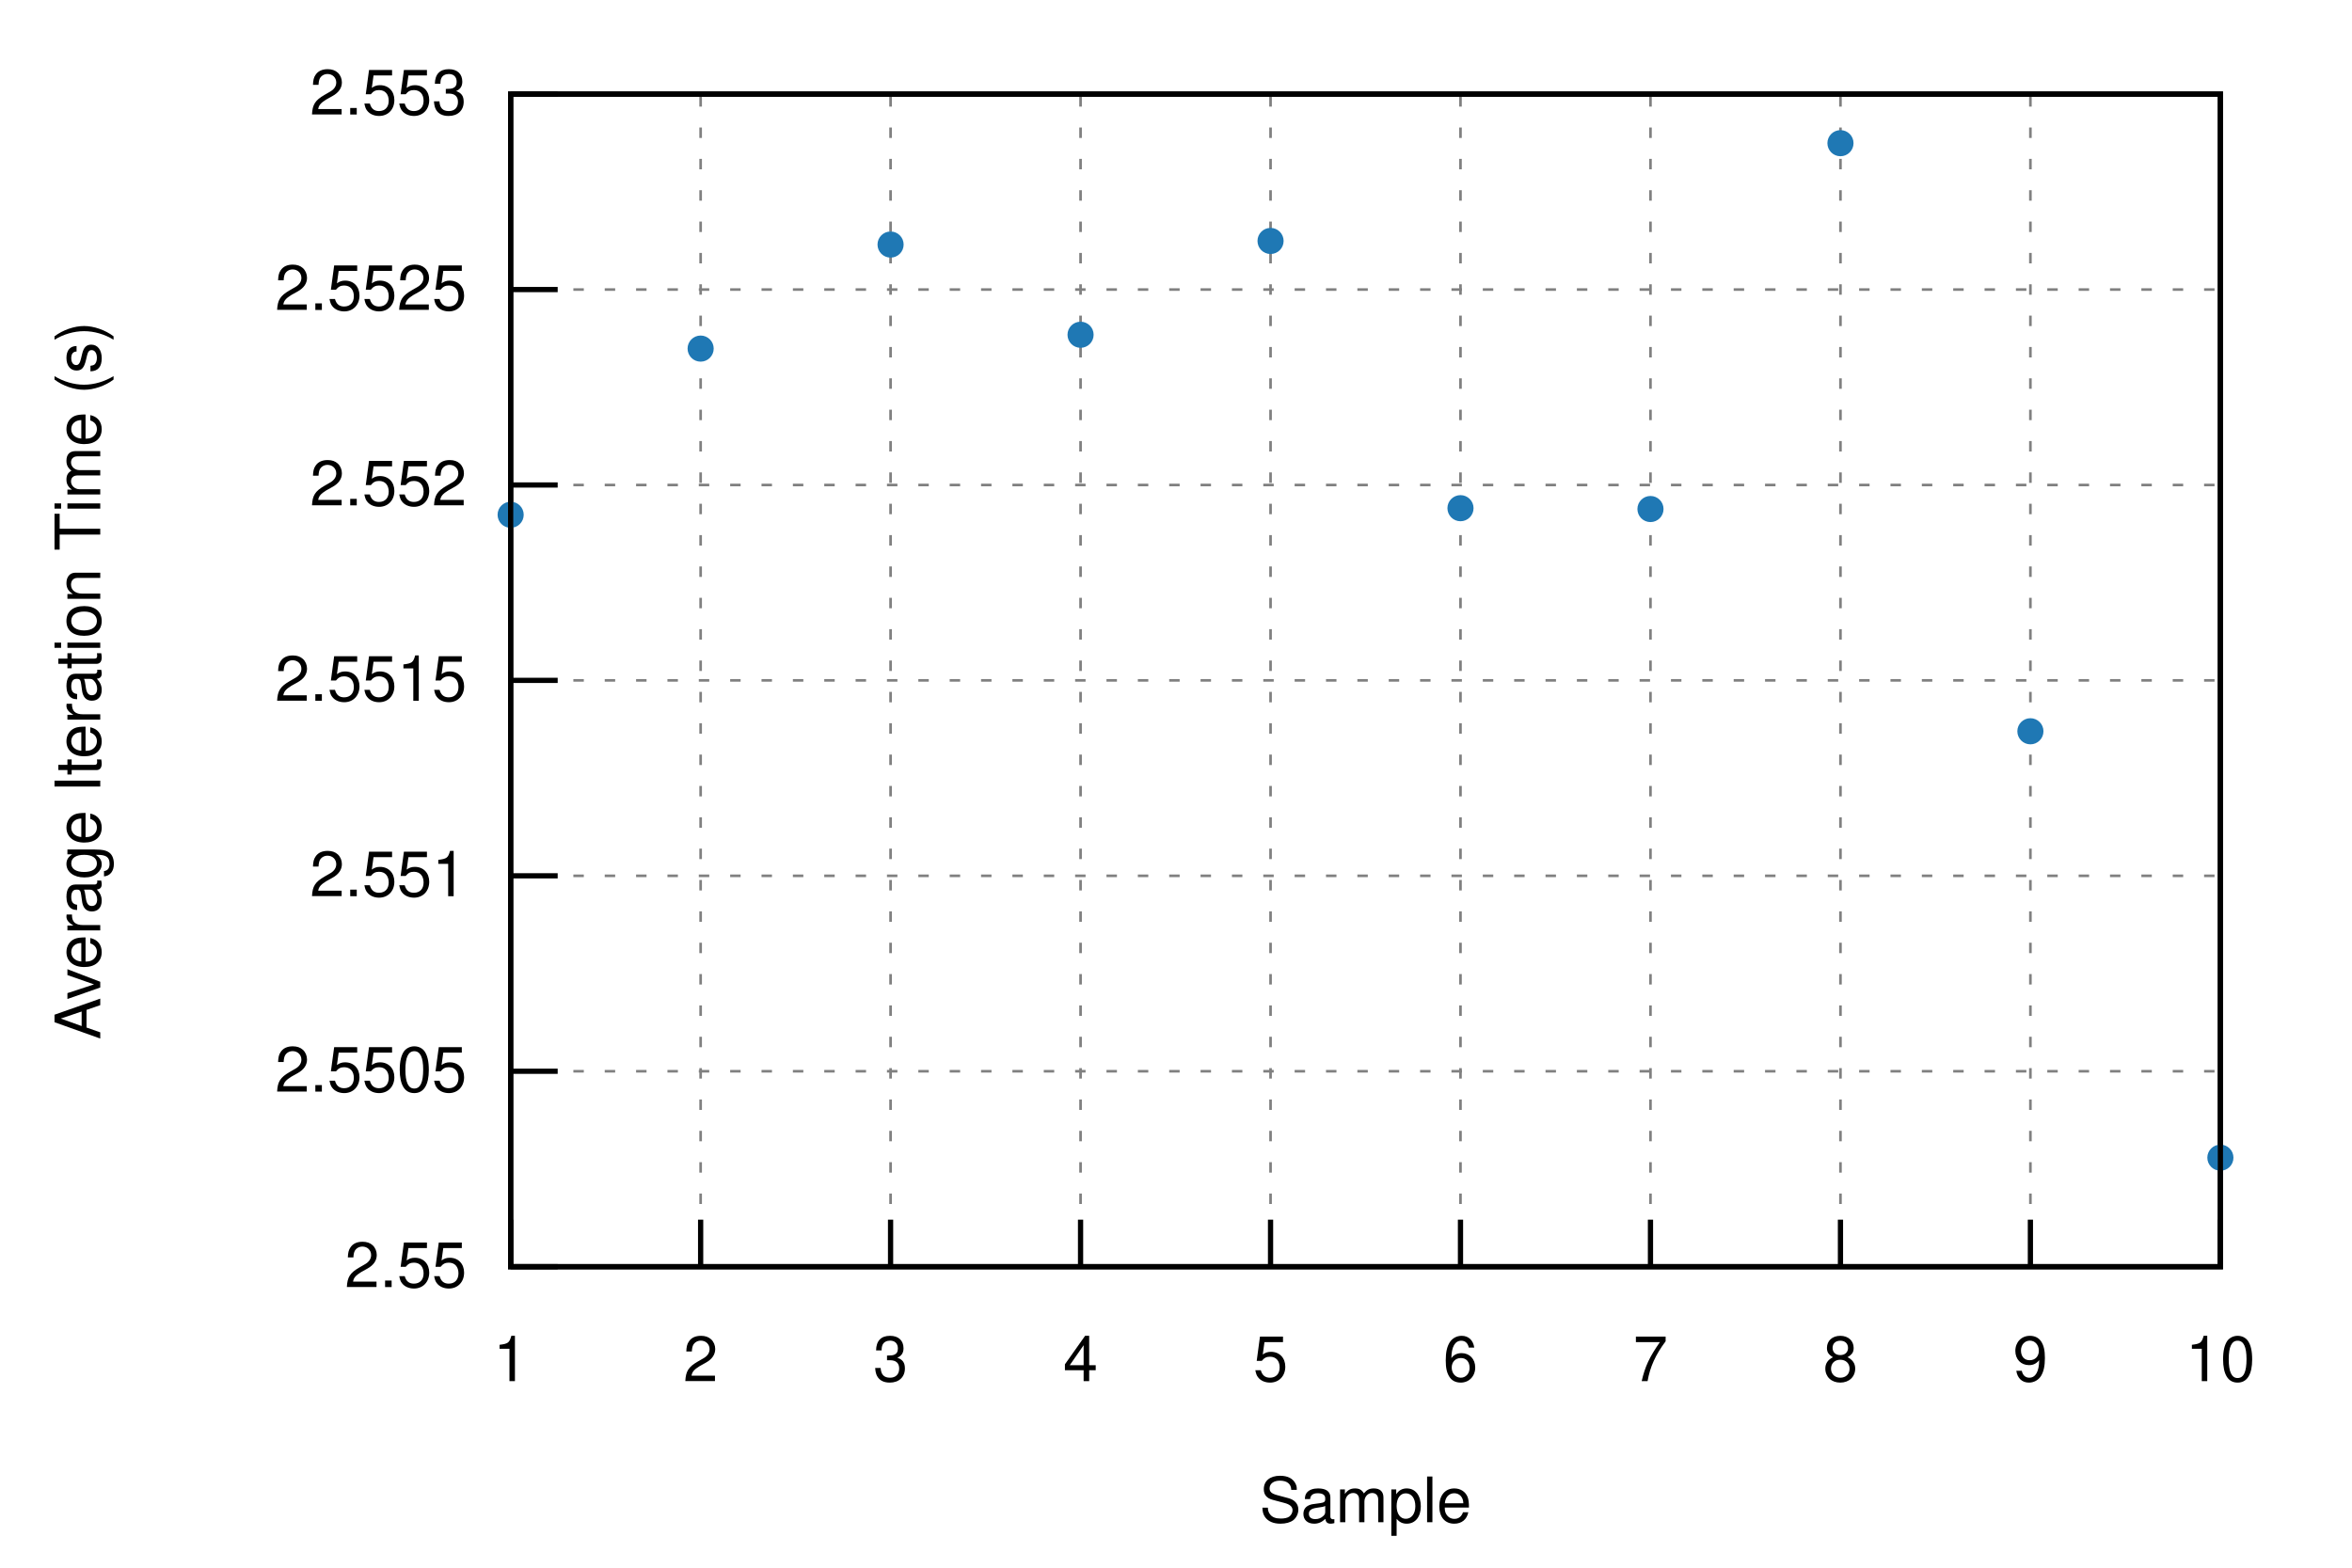
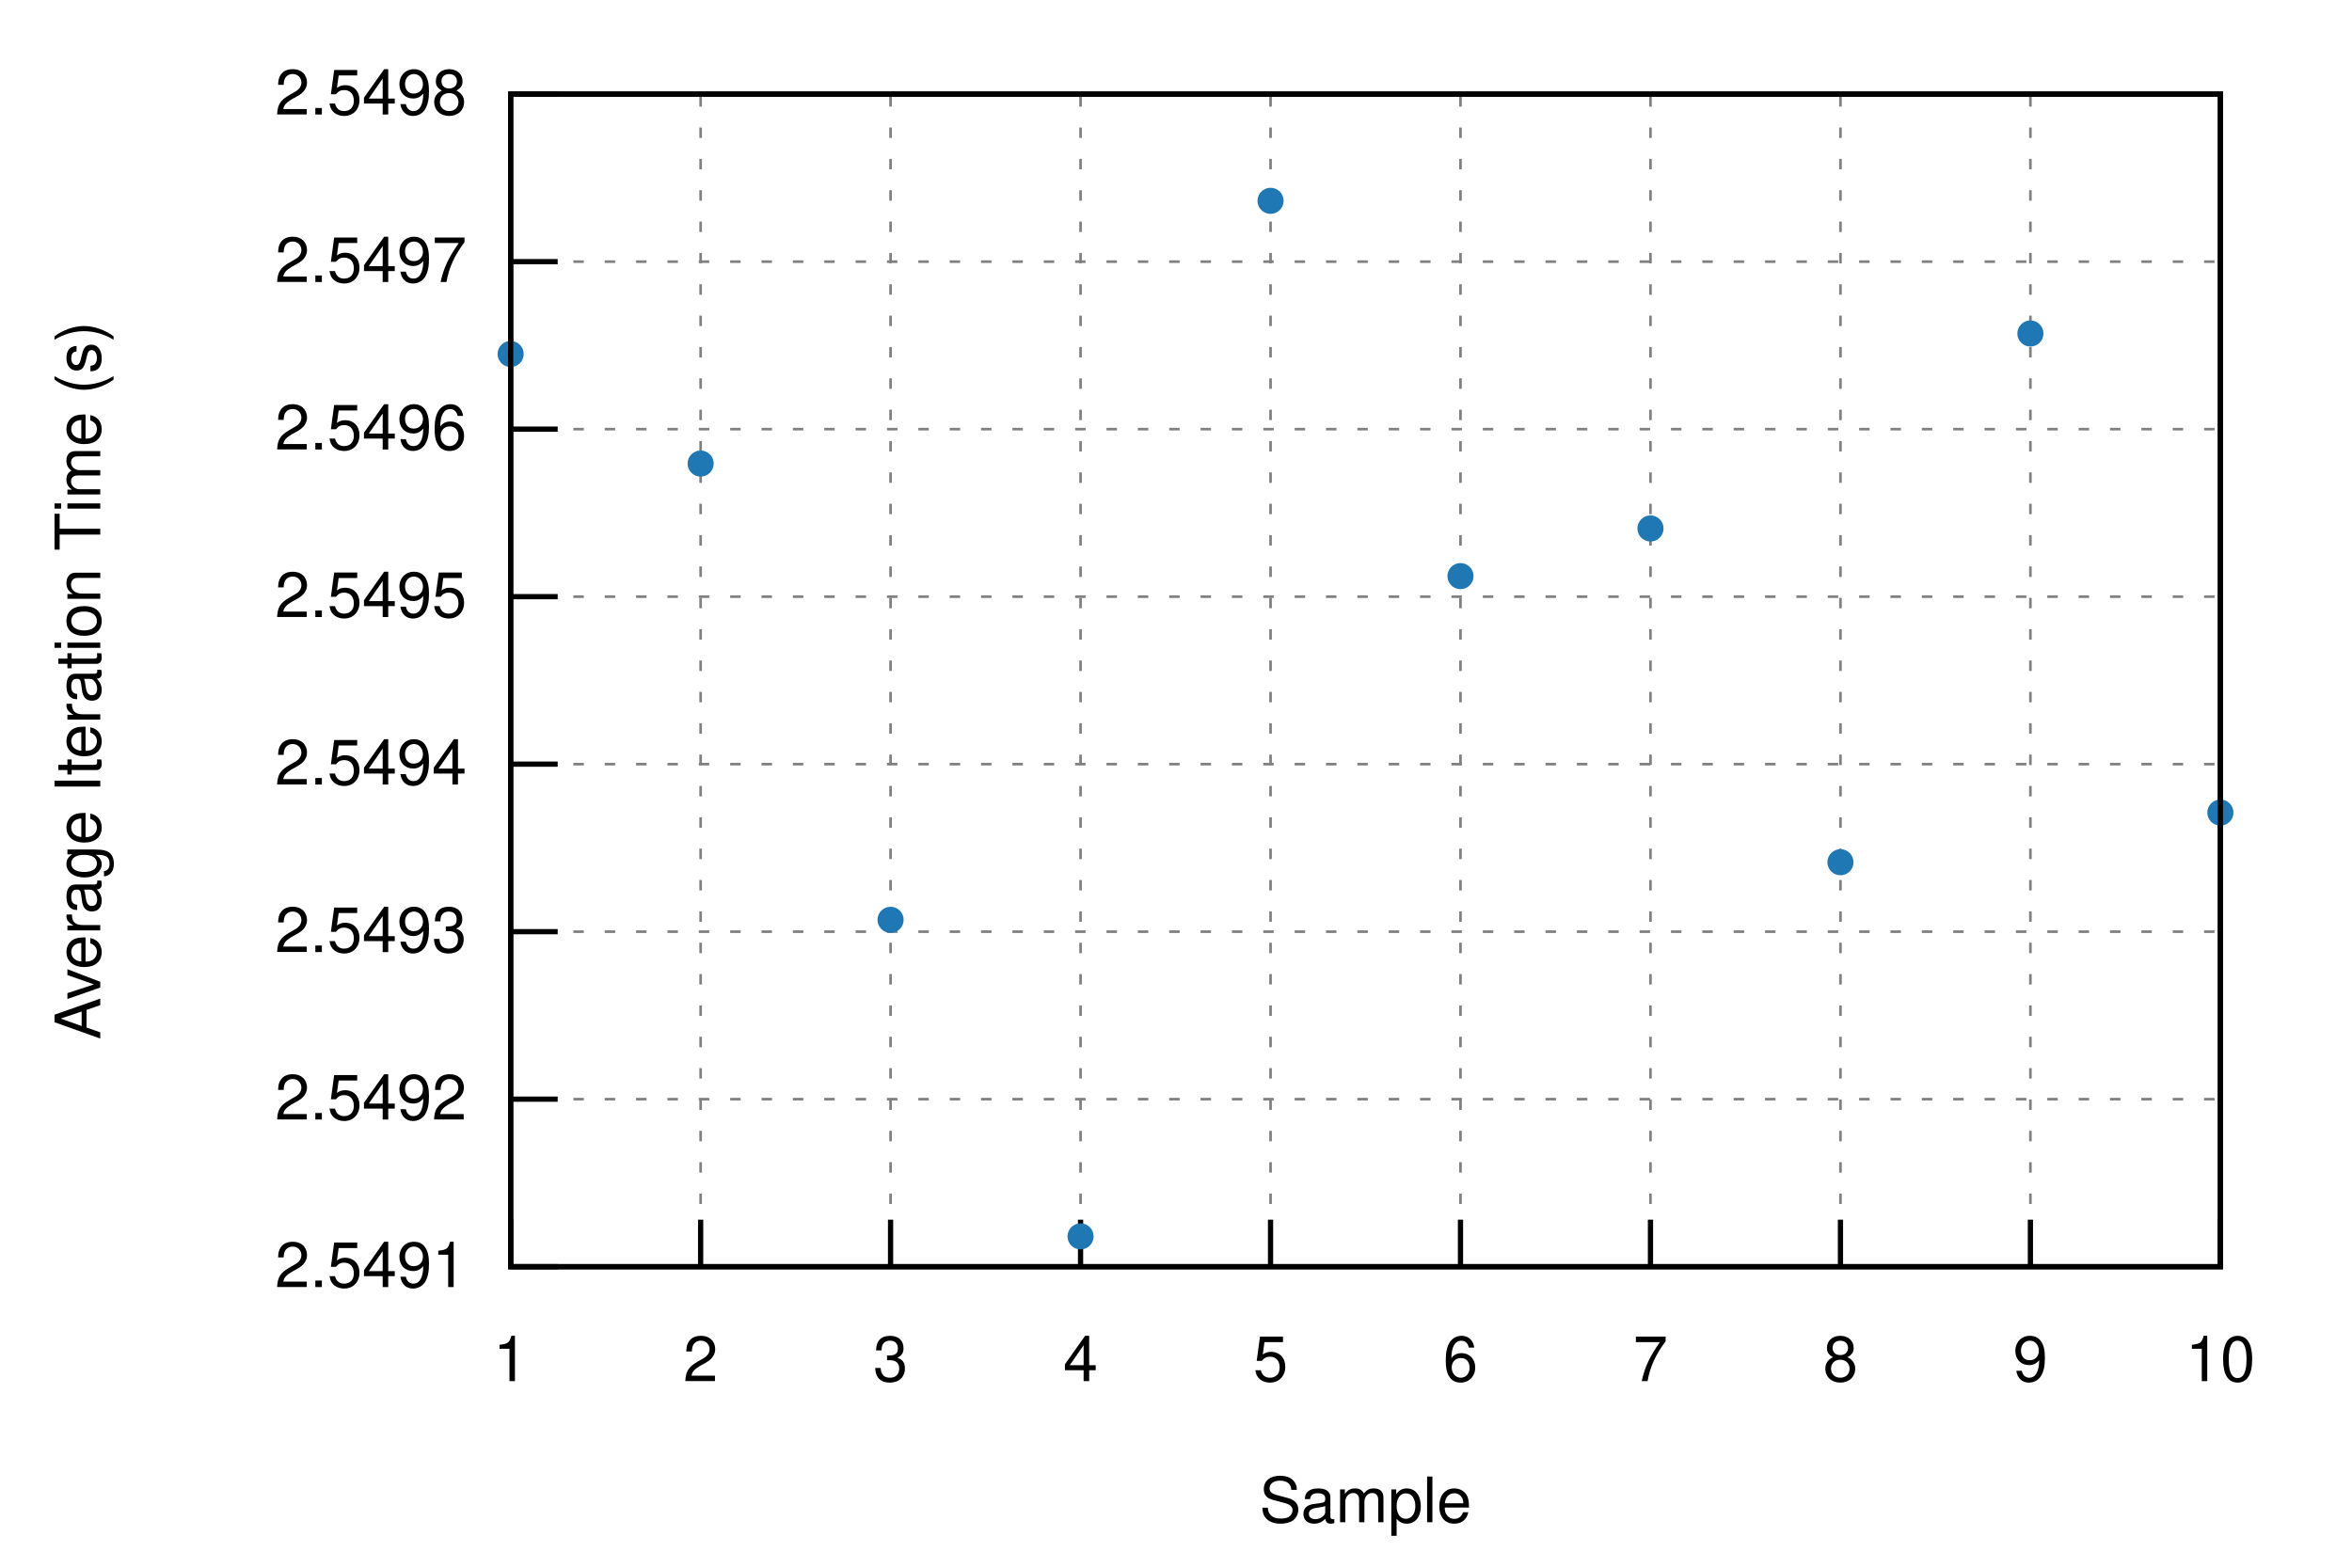
<svg xmlns="http://www.w3.org/2000/svg" xmlns:xlink="http://www.w3.org/1999/xlink" viewBox="0 0 450 300">
  <g id="gnuplot_canvas">
    <rect x="0" y="0" width="450" height="300" fill="none" />
    <defs>
      <circle id="gpDot" r="0.5" stroke-width="0.5" stroke="currentColor" />
      <path id="gpPt0" stroke-width="0.222" stroke="currentColor" d="M-1,0 h2 M0,-1 v2" />
      <path id="gpPt1" stroke-width="0.222" stroke="currentColor" d="M-1,-1 L1,1 M1,-1 L-1,1" />
      <path id="gpPt2" stroke-width="0.222" stroke="currentColor" d="M-1,0 L1,0 M0,-1 L0,1 M-1,-1 L1,1 M-1,1 L1,-1" />
      <rect id="gpPt3" stroke-width="0.222" stroke="currentColor" x="-1" y="-1" width="2" height="2" />
      <rect id="gpPt4" stroke-width="0.222" stroke="currentColor" fill="currentColor" x="-1" y="-1" width="2" height="2" />
      <circle id="gpPt5" stroke-width="0.222" stroke="currentColor" cx="0" cy="0" r="1" />
      <use xlink:href="#gpPt5" id="gpPt6" fill="currentColor" stroke="none" />
      <path id="gpPt7" stroke-width="0.222" stroke="currentColor" d="M0,-1.33 L-1.33,0.67 L1.33,0.67 z" />
      <use xlink:href="#gpPt7" id="gpPt8" fill="currentColor" stroke="none" />
      <use xlink:href="#gpPt7" id="gpPt9" stroke="currentColor" transform="rotate(180)" />
      <use xlink:href="#gpPt9" id="gpPt10" fill="currentColor" stroke="none" />
      <use xlink:href="#gpPt3" id="gpPt11" stroke="currentColor" transform="rotate(45)" />
      <use xlink:href="#gpPt11" id="gpPt12" fill="currentColor" stroke="none" />
      <path id="gpPt13" stroke-width="0.222" stroke="currentColor" d="M0,1.330 L1.265,0.411 L0.782,-1.067 L-0.782,-1.076 L-1.265,0.411 z" />
      <use xlink:href="#gpPt13" id="gpPt14" fill="currentColor" stroke="none" />
      <filter id="textbox" filterUnits="objectBoundingBox" x="0" y="0" height="1" width="1">
        <feFlood flood-color="white" flood-opacity="1" result="bgnd" />
        <feComposite in="SourceGraphic" in2="bgnd" operator="atop" />
      </filter>
      <filter id="greybox" filterUnits="objectBoundingBox" x="0" y="0" height="1" width="1">
        <feFlood flood-color="lightgrey" flood-opacity="1" result="grey" />
        <feComposite in="SourceGraphic" in2="grey" operator="atop" />
      </filter>
    </defs>
    <g fill="none" color="white" stroke="currentColor" stroke-width="1.00" stroke-linecap="butt" stroke-linejoin="miter">
</g>
    <g fill="none" color="black" stroke="currentColor" stroke-width="1.00" stroke-linecap="butt" stroke-linejoin="miter">
</g>
    <g fill="none" color="black" stroke="black" stroke-width="0.50" stroke-linecap="butt" stroke-linejoin="miter">
</g>
    <g fill="none" color="gray" stroke="currentColor" stroke-width="0.50" stroke-linecap="butt" stroke-linejoin="miter">
      <path stroke="gray" stroke-dasharray="2,4" class="gridline" d="M97.70,242.40 L424.82,242.40  " />
    </g>
    <g fill="none" color="gray" stroke="gray" stroke-width="1.00" stroke-linecap="butt" stroke-linejoin="miter">
</g>
    <g fill="none" color="black" stroke="currentColor" stroke-width="1.00" stroke-linecap="butt" stroke-linejoin="miter">
      <path stroke="black" d="M97.70,242.40 L106.70,242.40  " />
      <g transform="translate(89.31,246.30)" stroke="none" fill="black" font-family="Helvetica" font-size="12.00" text-anchor="end">
        <text>
-           <tspan font-family="Helvetica"> 2.55</tspan>
-         </text>
-       </g>
-     </g>
-     <g fill="none" color="black" stroke="currentColor" stroke-width="1.00" stroke-linecap="butt" stroke-linejoin="miter">
- </g>
-     <g fill="none" color="black" stroke="black" stroke-width="0.50" stroke-linecap="butt" stroke-linejoin="miter">
- </g>
-     <g fill="none" color="gray" stroke="currentColor" stroke-width="0.50" stroke-linecap="butt" stroke-linejoin="miter">
-       <path stroke="gray" stroke-dasharray="2,4" class="gridline" d="M97.70,205.00 L424.82,205.00  " />
-     </g>
-     <g fill="none" color="gray" stroke="gray" stroke-width="1.00" stroke-linecap="butt" stroke-linejoin="miter">
- </g>
-     <g fill="none" color="black" stroke="currentColor" stroke-width="1.00" stroke-linecap="butt" stroke-linejoin="miter">
-       <path stroke="black" d="M97.70,205.00 L106.70,205.00  " />
-       <g transform="translate(89.31,208.90)" stroke="none" fill="black" font-family="Helvetica" font-size="12.00" text-anchor="end">
-         <text>
-           <tspan font-family="Helvetica"> 2.5505</tspan>
-         </text>
-       </g>
-     </g>
-     <g fill="none" color="black" stroke="currentColor" stroke-width="1.00" stroke-linecap="butt" stroke-linejoin="miter">
- </g>
-     <g fill="none" color="black" stroke="black" stroke-width="0.50" stroke-linecap="butt" stroke-linejoin="miter">
- </g>
-     <g fill="none" color="gray" stroke="currentColor" stroke-width="0.50" stroke-linecap="butt" stroke-linejoin="miter">
-       <path stroke="gray" stroke-dasharray="2,4" class="gridline" d="M97.70,167.60 L424.82,167.60  " />
-     </g>
-     <g fill="none" color="gray" stroke="gray" stroke-width="1.00" stroke-linecap="butt" stroke-linejoin="miter">
- </g>
-     <g fill="none" color="black" stroke="currentColor" stroke-width="1.00" stroke-linecap="butt" stroke-linejoin="miter">
-       <path stroke="black" d="M97.70,167.60 L106.70,167.60  " />
-       <g transform="translate(89.31,171.50)" stroke="none" fill="black" font-family="Helvetica" font-size="12.00" text-anchor="end">
-         <text>
-           <tspan font-family="Helvetica"> 2.551</tspan>
-         </text>
-       </g>
-     </g>
-     <g fill="none" color="black" stroke="currentColor" stroke-width="1.00" stroke-linecap="butt" stroke-linejoin="miter">
- </g>
-     <g fill="none" color="black" stroke="black" stroke-width="0.50" stroke-linecap="butt" stroke-linejoin="miter">
- </g>
-     <g fill="none" color="gray" stroke="currentColor" stroke-width="0.50" stroke-linecap="butt" stroke-linejoin="miter">
-       <path stroke="gray" stroke-dasharray="2,4" class="gridline" d="M97.70,130.20 L424.82,130.20  " />
-     </g>
-     <g fill="none" color="gray" stroke="gray" stroke-width="1.00" stroke-linecap="butt" stroke-linejoin="miter">
- </g>
-     <g fill="none" color="black" stroke="currentColor" stroke-width="1.00" stroke-linecap="butt" stroke-linejoin="miter">
-       <path stroke="black" d="M97.70,130.20 L106.70,130.20  " />
-       <g transform="translate(89.31,134.10)" stroke="none" fill="black" font-family="Helvetica" font-size="12.00" text-anchor="end">
-         <text>
-           <tspan font-family="Helvetica"> 2.5515</tspan>
-         </text>
-       </g>
-     </g>
-     <g fill="none" color="black" stroke="currentColor" stroke-width="1.00" stroke-linecap="butt" stroke-linejoin="miter">
- </g>
-     <g fill="none" color="black" stroke="black" stroke-width="0.50" stroke-linecap="butt" stroke-linejoin="miter">
- </g>
-     <g fill="none" color="gray" stroke="currentColor" stroke-width="0.50" stroke-linecap="butt" stroke-linejoin="miter">
-       <path stroke="gray" stroke-dasharray="2,4" class="gridline" d="M97.70,92.81 L424.82,92.81  " />
-     </g>
-     <g fill="none" color="gray" stroke="gray" stroke-width="1.00" stroke-linecap="butt" stroke-linejoin="miter">
- </g>
-     <g fill="none" color="black" stroke="currentColor" stroke-width="1.00" stroke-linecap="butt" stroke-linejoin="miter">
-       <path stroke="black" d="M97.70,92.81 L106.70,92.81  " />
-       <g transform="translate(89.31,96.71)" stroke="none" fill="black" font-family="Helvetica" font-size="12.00" text-anchor="end">
-         <text>
-           <tspan font-family="Helvetica"> 2.552</tspan>
-         </text>
-       </g>
-     </g>
-     <g fill="none" color="black" stroke="currentColor" stroke-width="1.00" stroke-linecap="butt" stroke-linejoin="miter">
- </g>
-     <g fill="none" color="black" stroke="black" stroke-width="0.50" stroke-linecap="butt" stroke-linejoin="miter">
- </g>
-     <g fill="none" color="gray" stroke="currentColor" stroke-width="0.50" stroke-linecap="butt" stroke-linejoin="miter">
-       <path stroke="gray" stroke-dasharray="2,4" class="gridline" d="M97.70,55.41 L424.82,55.41  " />
-     </g>
-     <g fill="none" color="gray" stroke="gray" stroke-width="1.00" stroke-linecap="butt" stroke-linejoin="miter">
- </g>
-     <g fill="none" color="black" stroke="currentColor" stroke-width="1.00" stroke-linecap="butt" stroke-linejoin="miter">
-       <path stroke="black" d="M97.70,55.41 L106.70,55.41  " />
-       <g transform="translate(89.31,59.31)" stroke="none" fill="black" font-family="Helvetica" font-size="12.00" text-anchor="end">
-         <text>
-           <tspan font-family="Helvetica"> 2.5525</tspan>
+           <tspan font-family="Helvetica"> 2.5491</tspan>
+         </text>
+       </g>
+     </g>
+     <g fill="none" color="black" stroke="currentColor" stroke-width="1.00" stroke-linecap="butt" stroke-linejoin="miter">
+ </g>
+     <g fill="none" color="black" stroke="black" stroke-width="0.50" stroke-linecap="butt" stroke-linejoin="miter">
+ </g>
+     <g fill="none" color="gray" stroke="currentColor" stroke-width="0.50" stroke-linecap="butt" stroke-linejoin="miter">
+       <path stroke="gray" stroke-dasharray="2,4" class="gridline" d="M97.70,210.34 L424.82,210.34  " />
+     </g>
+     <g fill="none" color="gray" stroke="gray" stroke-width="1.00" stroke-linecap="butt" stroke-linejoin="miter">
+ </g>
+     <g fill="none" color="black" stroke="currentColor" stroke-width="1.00" stroke-linecap="butt" stroke-linejoin="miter">
+       <path stroke="black" d="M97.70,210.34 L106.70,210.34  " />
+       <g transform="translate(89.31,214.24)" stroke="none" fill="black" font-family="Helvetica" font-size="12.00" text-anchor="end">
+         <text>
+           <tspan font-family="Helvetica"> 2.5492</tspan>
+         </text>
+       </g>
+     </g>
+     <g fill="none" color="black" stroke="currentColor" stroke-width="1.00" stroke-linecap="butt" stroke-linejoin="miter">
+ </g>
+     <g fill="none" color="black" stroke="black" stroke-width="0.50" stroke-linecap="butt" stroke-linejoin="miter">
+ </g>
+     <g fill="none" color="gray" stroke="currentColor" stroke-width="0.50" stroke-linecap="butt" stroke-linejoin="miter">
+       <path stroke="gray" stroke-dasharray="2,4" class="gridline" d="M97.70,178.29 L424.82,178.29  " />
+     </g>
+     <g fill="none" color="gray" stroke="gray" stroke-width="1.00" stroke-linecap="butt" stroke-linejoin="miter">
+ </g>
+     <g fill="none" color="black" stroke="currentColor" stroke-width="1.00" stroke-linecap="butt" stroke-linejoin="miter">
+       <path stroke="black" d="M97.70,178.29 L106.70,178.29  " />
+       <g transform="translate(89.31,182.19)" stroke="none" fill="black" font-family="Helvetica" font-size="12.00" text-anchor="end">
+         <text>
+           <tspan font-family="Helvetica"> 2.5493</tspan>
+         </text>
+       </g>
+     </g>
+     <g fill="none" color="black" stroke="currentColor" stroke-width="1.00" stroke-linecap="butt" stroke-linejoin="miter">
+ </g>
+     <g fill="none" color="black" stroke="black" stroke-width="0.50" stroke-linecap="butt" stroke-linejoin="miter">
+ </g>
+     <g fill="none" color="gray" stroke="currentColor" stroke-width="0.50" stroke-linecap="butt" stroke-linejoin="miter">
+       <path stroke="gray" stroke-dasharray="2,4" class="gridline" d="M97.70,146.23 L424.82,146.23  " />
+     </g>
+     <g fill="none" color="gray" stroke="gray" stroke-width="1.00" stroke-linecap="butt" stroke-linejoin="miter">
+ </g>
+     <g fill="none" color="black" stroke="currentColor" stroke-width="1.00" stroke-linecap="butt" stroke-linejoin="miter">
+       <path stroke="black" d="M97.70,146.23 L106.70,146.23  " />
+       <g transform="translate(89.31,150.13)" stroke="none" fill="black" font-family="Helvetica" font-size="12.00" text-anchor="end">
+         <text>
+           <tspan font-family="Helvetica"> 2.5494</tspan>
+         </text>
+       </g>
+     </g>
+     <g fill="none" color="black" stroke="currentColor" stroke-width="1.00" stroke-linecap="butt" stroke-linejoin="miter">
+ </g>
+     <g fill="none" color="black" stroke="black" stroke-width="0.50" stroke-linecap="butt" stroke-linejoin="miter">
+ </g>
+     <g fill="none" color="gray" stroke="currentColor" stroke-width="0.50" stroke-linecap="butt" stroke-linejoin="miter">
+       <path stroke="gray" stroke-dasharray="2,4" class="gridline" d="M97.70,114.18 L424.82,114.18  " />
+     </g>
+     <g fill="none" color="gray" stroke="gray" stroke-width="1.00" stroke-linecap="butt" stroke-linejoin="miter">
+ </g>
+     <g fill="none" color="black" stroke="currentColor" stroke-width="1.00" stroke-linecap="butt" stroke-linejoin="miter">
+       <path stroke="black" d="M97.70,114.18 L106.70,114.18  " />
+       <g transform="translate(89.31,118.08)" stroke="none" fill="black" font-family="Helvetica" font-size="12.00" text-anchor="end">
+         <text>
+           <tspan font-family="Helvetica"> 2.5495</tspan>
+         </text>
+       </g>
+     </g>
+     <g fill="none" color="black" stroke="currentColor" stroke-width="1.00" stroke-linecap="butt" stroke-linejoin="miter">
+ </g>
+     <g fill="none" color="black" stroke="black" stroke-width="0.50" stroke-linecap="butt" stroke-linejoin="miter">
+ </g>
+     <g fill="none" color="gray" stroke="currentColor" stroke-width="0.50" stroke-linecap="butt" stroke-linejoin="miter">
+       <path stroke="gray" stroke-dasharray="2,4" class="gridline" d="M97.70,82.12 L424.82,82.12  " />
+     </g>
+     <g fill="none" color="gray" stroke="gray" stroke-width="1.00" stroke-linecap="butt" stroke-linejoin="miter">
+ </g>
+     <g fill="none" color="black" stroke="currentColor" stroke-width="1.00" stroke-linecap="butt" stroke-linejoin="miter">
+       <path stroke="black" d="M97.70,82.12 L106.70,82.12  " />
+       <g transform="translate(89.31,86.02)" stroke="none" fill="black" font-family="Helvetica" font-size="12.00" text-anchor="end">
+         <text>
+           <tspan font-family="Helvetica"> 2.5496</tspan>
+         </text>
+       </g>
+     </g>
+     <g fill="none" color="black" stroke="currentColor" stroke-width="1.00" stroke-linecap="butt" stroke-linejoin="miter">
+ </g>
+     <g fill="none" color="black" stroke="black" stroke-width="0.50" stroke-linecap="butt" stroke-linejoin="miter">
+ </g>
+     <g fill="none" color="gray" stroke="currentColor" stroke-width="0.50" stroke-linecap="butt" stroke-linejoin="miter">
+       <path stroke="gray" stroke-dasharray="2,4" class="gridline" d="M97.70,50.07 L424.82,50.07  " />
+     </g>
+     <g fill="none" color="gray" stroke="gray" stroke-width="1.00" stroke-linecap="butt" stroke-linejoin="miter">
+ </g>
+     <g fill="none" color="black" stroke="currentColor" stroke-width="1.00" stroke-linecap="butt" stroke-linejoin="miter">
+       <path stroke="black" d="M97.70,50.07 L106.70,50.07  " />
+       <g transform="translate(89.31,53.97)" stroke="none" fill="black" font-family="Helvetica" font-size="12.00" text-anchor="end">
+         <text>
+           <tspan font-family="Helvetica"> 2.5497</tspan>
        </text>
      </g>
    </g>
    <g fill="none" color="black" stroke="currentColor" stroke-width="1.00" stroke-linecap="butt" stroke-linejoin="miter">
</g>
    <g fill="none" color="black" stroke="black" stroke-width="0.50" stroke-linecap="butt" stroke-linejoin="miter">
</g>
    <g fill="none" color="gray" stroke="currentColor" stroke-width="0.50" stroke-linecap="butt" stroke-linejoin="miter">
      <path stroke="gray" stroke-dasharray="2,4" class="gridline" d="M97.70,18.01 L424.82,18.01  " />
    </g>
    <g fill="none" color="gray" stroke="gray" stroke-width="1.00" stroke-linecap="butt" stroke-linejoin="miter">
</g>
    <g fill="none" color="black" stroke="currentColor" stroke-width="1.00" stroke-linecap="butt" stroke-linejoin="miter">
      <path stroke="black" d="M97.70,18.01 L106.70,18.01  " />
      <g transform="translate(89.31,21.91)" stroke="none" fill="black" font-family="Helvetica" font-size="12.00" text-anchor="end">
        <text>
-           <tspan font-family="Helvetica"> 2.553</tspan>
+           <tspan font-family="Helvetica"> 2.5498</tspan>
        </text>
      </g>
    </g>
    <g fill="none" color="black" stroke="currentColor" stroke-width="1.00" stroke-linecap="butt" stroke-linejoin="miter">
</g>
    <g fill="none" color="black" stroke="black" stroke-width="0.50" stroke-linecap="butt" stroke-linejoin="miter">
</g>
    <g fill="none" color="gray" stroke="currentColor" stroke-width="0.50" stroke-linecap="butt" stroke-linejoin="miter">
      <path stroke="gray" stroke-dasharray="2,4" class="gridline" d="M97.70,242.40 L97.70,18.01  " />
    </g>
    <g fill="none" color="gray" stroke="gray" stroke-width="1.00" stroke-linecap="butt" stroke-linejoin="miter">
</g>
    <g fill="none" color="black" stroke="currentColor" stroke-width="1.00" stroke-linecap="butt" stroke-linejoin="miter">
      <path stroke="black" d="M97.70,242.40 L97.70,233.40  " />
      <g transform="translate(97.70,264.30)" stroke="none" fill="black" font-family="Helvetica" font-size="12.00" text-anchor="middle">
        <text>
          <tspan font-family="Helvetica"> 1</tspan>
        </text>
      </g>
    </g>
    <g fill="none" color="black" stroke="currentColor" stroke-width="1.00" stroke-linecap="butt" stroke-linejoin="miter">
</g>
    <g fill="none" color="black" stroke="black" stroke-width="0.50" stroke-linecap="butt" stroke-linejoin="miter">
</g>
    <g fill="none" color="gray" stroke="currentColor" stroke-width="0.50" stroke-linecap="butt" stroke-linejoin="miter">
      <path stroke="gray" stroke-dasharray="2,4" class="gridline" d="M134.05,242.40 L134.05,18.01  " />
    </g>
    <g fill="none" color="gray" stroke="gray" stroke-width="1.00" stroke-linecap="butt" stroke-linejoin="miter">
</g>
    <g fill="none" color="black" stroke="currentColor" stroke-width="1.00" stroke-linecap="butt" stroke-linejoin="miter">
      <path stroke="black" d="M134.05,242.40 L134.05,233.40  " />
      <g transform="translate(134.05,264.30)" stroke="none" fill="black" font-family="Helvetica" font-size="12.00" text-anchor="middle">
        <text>
          <tspan font-family="Helvetica"> 2</tspan>
        </text>
      </g>
    </g>
    <g fill="none" color="black" stroke="currentColor" stroke-width="1.00" stroke-linecap="butt" stroke-linejoin="miter">
</g>
    <g fill="none" color="black" stroke="black" stroke-width="0.50" stroke-linecap="butt" stroke-linejoin="miter">
</g>
    <g fill="none" color="gray" stroke="currentColor" stroke-width="0.50" stroke-linecap="butt" stroke-linejoin="miter">
      <path stroke="gray" stroke-dasharray="2,4" class="gridline" d="M170.39,242.40 L170.39,18.01  " />
    </g>
    <g fill="none" color="gray" stroke="gray" stroke-width="1.00" stroke-linecap="butt" stroke-linejoin="miter">
</g>
    <g fill="none" color="black" stroke="currentColor" stroke-width="1.00" stroke-linecap="butt" stroke-linejoin="miter">
      <path stroke="black" d="M170.39,242.40 L170.39,233.40  " />
      <g transform="translate(170.39,264.30)" stroke="none" fill="black" font-family="Helvetica" font-size="12.00" text-anchor="middle">
        <text>
          <tspan font-family="Helvetica"> 3</tspan>
        </text>
      </g>
    </g>
    <g fill="none" color="black" stroke="currentColor" stroke-width="1.00" stroke-linecap="butt" stroke-linejoin="miter">
</g>
    <g fill="none" color="black" stroke="black" stroke-width="0.50" stroke-linecap="butt" stroke-linejoin="miter">
</g>
    <g fill="none" color="gray" stroke="currentColor" stroke-width="0.50" stroke-linecap="butt" stroke-linejoin="miter">
      <path stroke="gray" stroke-dasharray="2,4" class="gridline" d="M206.74,242.40 L206.74,18.01  " />
    </g>
    <g fill="none" color="gray" stroke="gray" stroke-width="1.00" stroke-linecap="butt" stroke-linejoin="miter">
</g>
    <g fill="none" color="black" stroke="currentColor" stroke-width="1.00" stroke-linecap="butt" stroke-linejoin="miter">
      <path stroke="black" d="M206.74,242.40 L206.74,233.40  " />
      <g transform="translate(206.74,264.30)" stroke="none" fill="black" font-family="Helvetica" font-size="12.00" text-anchor="middle">
        <text>
          <tspan font-family="Helvetica"> 4</tspan>
        </text>
      </g>
    </g>
    <g fill="none" color="black" stroke="currentColor" stroke-width="1.00" stroke-linecap="butt" stroke-linejoin="miter">
</g>
    <g fill="none" color="black" stroke="black" stroke-width="0.50" stroke-linecap="butt" stroke-linejoin="miter">
</g>
    <g fill="none" color="gray" stroke="currentColor" stroke-width="0.50" stroke-linecap="butt" stroke-linejoin="miter">
      <path stroke="gray" stroke-dasharray="2,4" class="gridline" d="M243.09,242.40 L243.09,18.01  " />
    </g>
    <g fill="none" color="gray" stroke="gray" stroke-width="1.00" stroke-linecap="butt" stroke-linejoin="miter">
</g>
    <g fill="none" color="black" stroke="currentColor" stroke-width="1.00" stroke-linecap="butt" stroke-linejoin="miter">
      <path stroke="black" d="M243.09,242.40 L243.09,233.40  " />
      <g transform="translate(243.09,264.30)" stroke="none" fill="black" font-family="Helvetica" font-size="12.00" text-anchor="middle">
        <text>
          <tspan font-family="Helvetica"> 5</tspan>
        </text>
      </g>
    </g>
    <g fill="none" color="black" stroke="currentColor" stroke-width="1.00" stroke-linecap="butt" stroke-linejoin="miter">
</g>
    <g fill="none" color="black" stroke="black" stroke-width="0.50" stroke-linecap="butt" stroke-linejoin="miter">
</g>
    <g fill="none" color="gray" stroke="currentColor" stroke-width="0.50" stroke-linecap="butt" stroke-linejoin="miter">
      <path stroke="gray" stroke-dasharray="2,4" class="gridline" d="M279.43,242.40 L279.43,18.01  " />
    </g>
    <g fill="none" color="gray" stroke="gray" stroke-width="1.00" stroke-linecap="butt" stroke-linejoin="miter">
</g>
    <g fill="none" color="black" stroke="currentColor" stroke-width="1.00" stroke-linecap="butt" stroke-linejoin="miter">
      <path stroke="black" d="M279.43,242.40 L279.43,233.40  " />
      <g transform="translate(279.43,264.30)" stroke="none" fill="black" font-family="Helvetica" font-size="12.00" text-anchor="middle">
        <text>
          <tspan font-family="Helvetica"> 6</tspan>
        </text>
      </g>
    </g>
    <g fill="none" color="black" stroke="currentColor" stroke-width="1.00" stroke-linecap="butt" stroke-linejoin="miter">
</g>
    <g fill="none" color="black" stroke="black" stroke-width="0.50" stroke-linecap="butt" stroke-linejoin="miter">
</g>
    <g fill="none" color="gray" stroke="currentColor" stroke-width="0.50" stroke-linecap="butt" stroke-linejoin="miter">
      <path stroke="gray" stroke-dasharray="2,4" class="gridline" d="M315.78,242.40 L315.78,18.01  " />
    </g>
    <g fill="none" color="gray" stroke="gray" stroke-width="1.00" stroke-linecap="butt" stroke-linejoin="miter">
</g>
    <g fill="none" color="black" stroke="currentColor" stroke-width="1.00" stroke-linecap="butt" stroke-linejoin="miter">
      <path stroke="black" d="M315.78,242.40 L315.78,233.40  " />
      <g transform="translate(315.78,264.30)" stroke="none" fill="black" font-family="Helvetica" font-size="12.00" text-anchor="middle">
        <text>
          <tspan font-family="Helvetica"> 7</tspan>
        </text>
      </g>
    </g>
    <g fill="none" color="black" stroke="currentColor" stroke-width="1.00" stroke-linecap="butt" stroke-linejoin="miter">
</g>
    <g fill="none" color="black" stroke="black" stroke-width="0.50" stroke-linecap="butt" stroke-linejoin="miter">
</g>
    <g fill="none" color="gray" stroke="currentColor" stroke-width="0.50" stroke-linecap="butt" stroke-linejoin="miter">
      <path stroke="gray" stroke-dasharray="2,4" class="gridline" d="M352.13,242.40 L352.13,18.01  " />
    </g>
    <g fill="none" color="gray" stroke="gray" stroke-width="1.00" stroke-linecap="butt" stroke-linejoin="miter">
</g>
    <g fill="none" color="black" stroke="currentColor" stroke-width="1.00" stroke-linecap="butt" stroke-linejoin="miter">
      <path stroke="black" d="M352.13,242.40 L352.13,233.40  " />
      <g transform="translate(352.13,264.30)" stroke="none" fill="black" font-family="Helvetica" font-size="12.00" text-anchor="middle">
        <text>
          <tspan font-family="Helvetica"> 8</tspan>
        </text>
      </g>
    </g>
    <g fill="none" color="black" stroke="currentColor" stroke-width="1.00" stroke-linecap="butt" stroke-linejoin="miter">
</g>
    <g fill="none" color="black" stroke="black" stroke-width="0.50" stroke-linecap="butt" stroke-linejoin="miter">
</g>
    <g fill="none" color="gray" stroke="currentColor" stroke-width="0.50" stroke-linecap="butt" stroke-linejoin="miter">
      <path stroke="gray" stroke-dasharray="2,4" class="gridline" d="M388.47,242.40 L388.47,18.01  " />
    </g>
    <g fill="none" color="gray" stroke="gray" stroke-width="1.00" stroke-linecap="butt" stroke-linejoin="miter">
</g>
    <g fill="none" color="black" stroke="currentColor" stroke-width="1.00" stroke-linecap="butt" stroke-linejoin="miter">
      <path stroke="black" d="M388.47,242.40 L388.47,233.40  " />
      <g transform="translate(388.47,264.30)" stroke="none" fill="black" font-family="Helvetica" font-size="12.00" text-anchor="middle">
        <text>
          <tspan font-family="Helvetica"> 9</tspan>
        </text>
      </g>
    </g>
    <g fill="none" color="black" stroke="currentColor" stroke-width="1.00" stroke-linecap="butt" stroke-linejoin="miter">
</g>
    <g fill="none" color="black" stroke="black" stroke-width="0.50" stroke-linecap="butt" stroke-linejoin="miter">
</g>
    <g fill="none" color="gray" stroke="currentColor" stroke-width="0.50" stroke-linecap="butt" stroke-linejoin="miter">
      <path stroke="gray" stroke-dasharray="2,4" class="gridline" d="M424.82,242.40 L424.82,18.01  " />
    </g>
    <g fill="none" color="gray" stroke="gray" stroke-width="1.00" stroke-linecap="butt" stroke-linejoin="miter">
</g>
    <g fill="none" color="black" stroke="currentColor" stroke-width="1.00" stroke-linecap="butt" stroke-linejoin="miter">
      <path stroke="black" d="M424.82,242.40 L424.82,233.40  " />
      <g transform="translate(424.82,264.30)" stroke="none" fill="black" font-family="Helvetica" font-size="12.00" text-anchor="middle">
        <text>
          <tspan font-family="Helvetica"> 10</tspan>
        </text>
      </g>
    </g>
    <g fill="none" color="black" stroke="currentColor" stroke-width="1.00" stroke-linecap="butt" stroke-linejoin="miter">
</g>
    <g fill="none" color="black" stroke="currentColor" stroke-width="1.00" stroke-linecap="butt" stroke-linejoin="miter">
      <path stroke="black" d="M97.70,18.01 L97.70,242.40 L424.82,242.40 L424.82,18.01 L97.70,18.01 Z  " />
    </g>
    <g fill="none" color="black" stroke="currentColor" stroke-width="1.00" stroke-linecap="butt" stroke-linejoin="miter">
      <g transform="translate(19.18,130.21) rotate(270)" stroke="none" fill="black" font-family="Helvetica" font-size="12.00" text-anchor="middle">
        <text>
          <tspan font-family="Helvetica">Average Iteration Time (s)</tspan>
        </text>
      </g>
    </g>
    <g fill="none" color="black" stroke="currentColor" stroke-width="1.00" stroke-linecap="butt" stroke-linejoin="miter">
      <g transform="translate(261.26,291.30)" stroke="none" fill="black" font-family="Helvetica" font-size="12.00" text-anchor="middle">
        <text>
          <tspan font-family="Helvetica">Sample</tspan>
        </text>
      </g>
    </g>
    <g fill="none" color="black" stroke="currentColor" stroke-width="1.00" stroke-linecap="butt" stroke-linejoin="miter">
</g>
    <g id="gnuplot_plot_1">
      <g fill="none" color="black" stroke="currentColor" stroke-width="1.00" stroke-linecap="butt" stroke-linejoin="miter">
-         <use xlink:href="#gpPt6" transform="translate(97.70,98.51) scale(2.25)" color="rgb( 31, 120, 180)" />
-         <use xlink:href="#gpPt6" transform="translate(134.05,66.71) scale(2.25)" color="rgb( 31, 120, 180)" />
-         <use xlink:href="#gpPt6" transform="translate(170.39,46.80) scale(2.25)" color="rgb( 31, 120, 180)" />
-         <use xlink:href="#gpPt6" transform="translate(206.74,64.06) scale(2.25)" color="rgb( 31, 120, 180)" />
-         <use xlink:href="#gpPt6" transform="translate(243.09,46.11) scale(2.25)" color="rgb( 31, 120, 180)" />
-         <use xlink:href="#gpPt6" transform="translate(279.43,97.25) scale(2.25)" color="rgb( 31, 120, 180)" />
-         <use xlink:href="#gpPt6" transform="translate(315.78,97.41) scale(2.25)" color="rgb( 31, 120, 180)" />
-         <use xlink:href="#gpPt6" transform="translate(352.13,27.40) scale(2.25)" color="rgb( 31, 120, 180)" />
-         <use xlink:href="#gpPt6" transform="translate(388.47,139.94) scale(2.25)" color="rgb( 31, 120, 180)" />
-         <use xlink:href="#gpPt6" transform="translate(424.82,221.54) scale(2.25)" color="rgb( 31, 120, 180)" />
+         <use xlink:href="#gpPt6" transform="translate(97.70,67.74) scale(2.25)" color="rgb( 31, 120, 180)" />
+         <use xlink:href="#gpPt6" transform="translate(134.05,88.71) scale(2.25)" color="rgb( 31, 120, 180)" />
+         <use xlink:href="#gpPt6" transform="translate(170.39,176.02) scale(2.25)" color="rgb( 31, 120, 180)" />
+         <use xlink:href="#gpPt6" transform="translate(206.74,236.60) scale(2.25)" color="rgb( 31, 120, 180)" />
+         <use xlink:href="#gpPt6" transform="translate(243.09,38.43) scale(2.25)" color="rgb( 31, 120, 180)" />
+         <use xlink:href="#gpPt6" transform="translate(279.43,110.25) scale(2.25)" color="rgb( 31, 120, 180)" />
+         <use xlink:href="#gpPt6" transform="translate(315.78,101.13) scale(2.25)" color="rgb( 31, 120, 180)" />
+         <use xlink:href="#gpPt6" transform="translate(352.13,165.00) scale(2.25)" color="rgb( 31, 120, 180)" />
+         <use xlink:href="#gpPt6" transform="translate(388.47,63.82) scale(2.25)" color="rgb( 31, 120, 180)" />
+         <use xlink:href="#gpPt6" transform="translate(424.82,155.50) scale(2.25)" color="rgb( 31, 120, 180)" />
      </g>
    </g>
    <g fill="none" color="white" stroke="rgb( 31, 120, 180)" stroke-width="2.00" stroke-linecap="butt" stroke-linejoin="miter">
</g>
    <g fill="none" color="black" stroke="currentColor" stroke-width="2.00" stroke-linecap="butt" stroke-linejoin="miter">
</g>
    <g fill="none" color="black" stroke="black" stroke-width="1.00" stroke-linecap="butt" stroke-linejoin="miter">
</g>
    <g fill="none" color="black" stroke="currentColor" stroke-width="1.00" stroke-linecap="butt" stroke-linejoin="miter">
      <path stroke="black" d="M97.70,18.01 L97.70,242.40 L424.82,242.40 L424.82,18.01 L97.70,18.01 Z  " />
    </g>
    <g fill="none" color="black" stroke="currentColor" stroke-width="1.00" stroke-linecap="butt" stroke-linejoin="miter">
</g>
  </g>
</svg>
